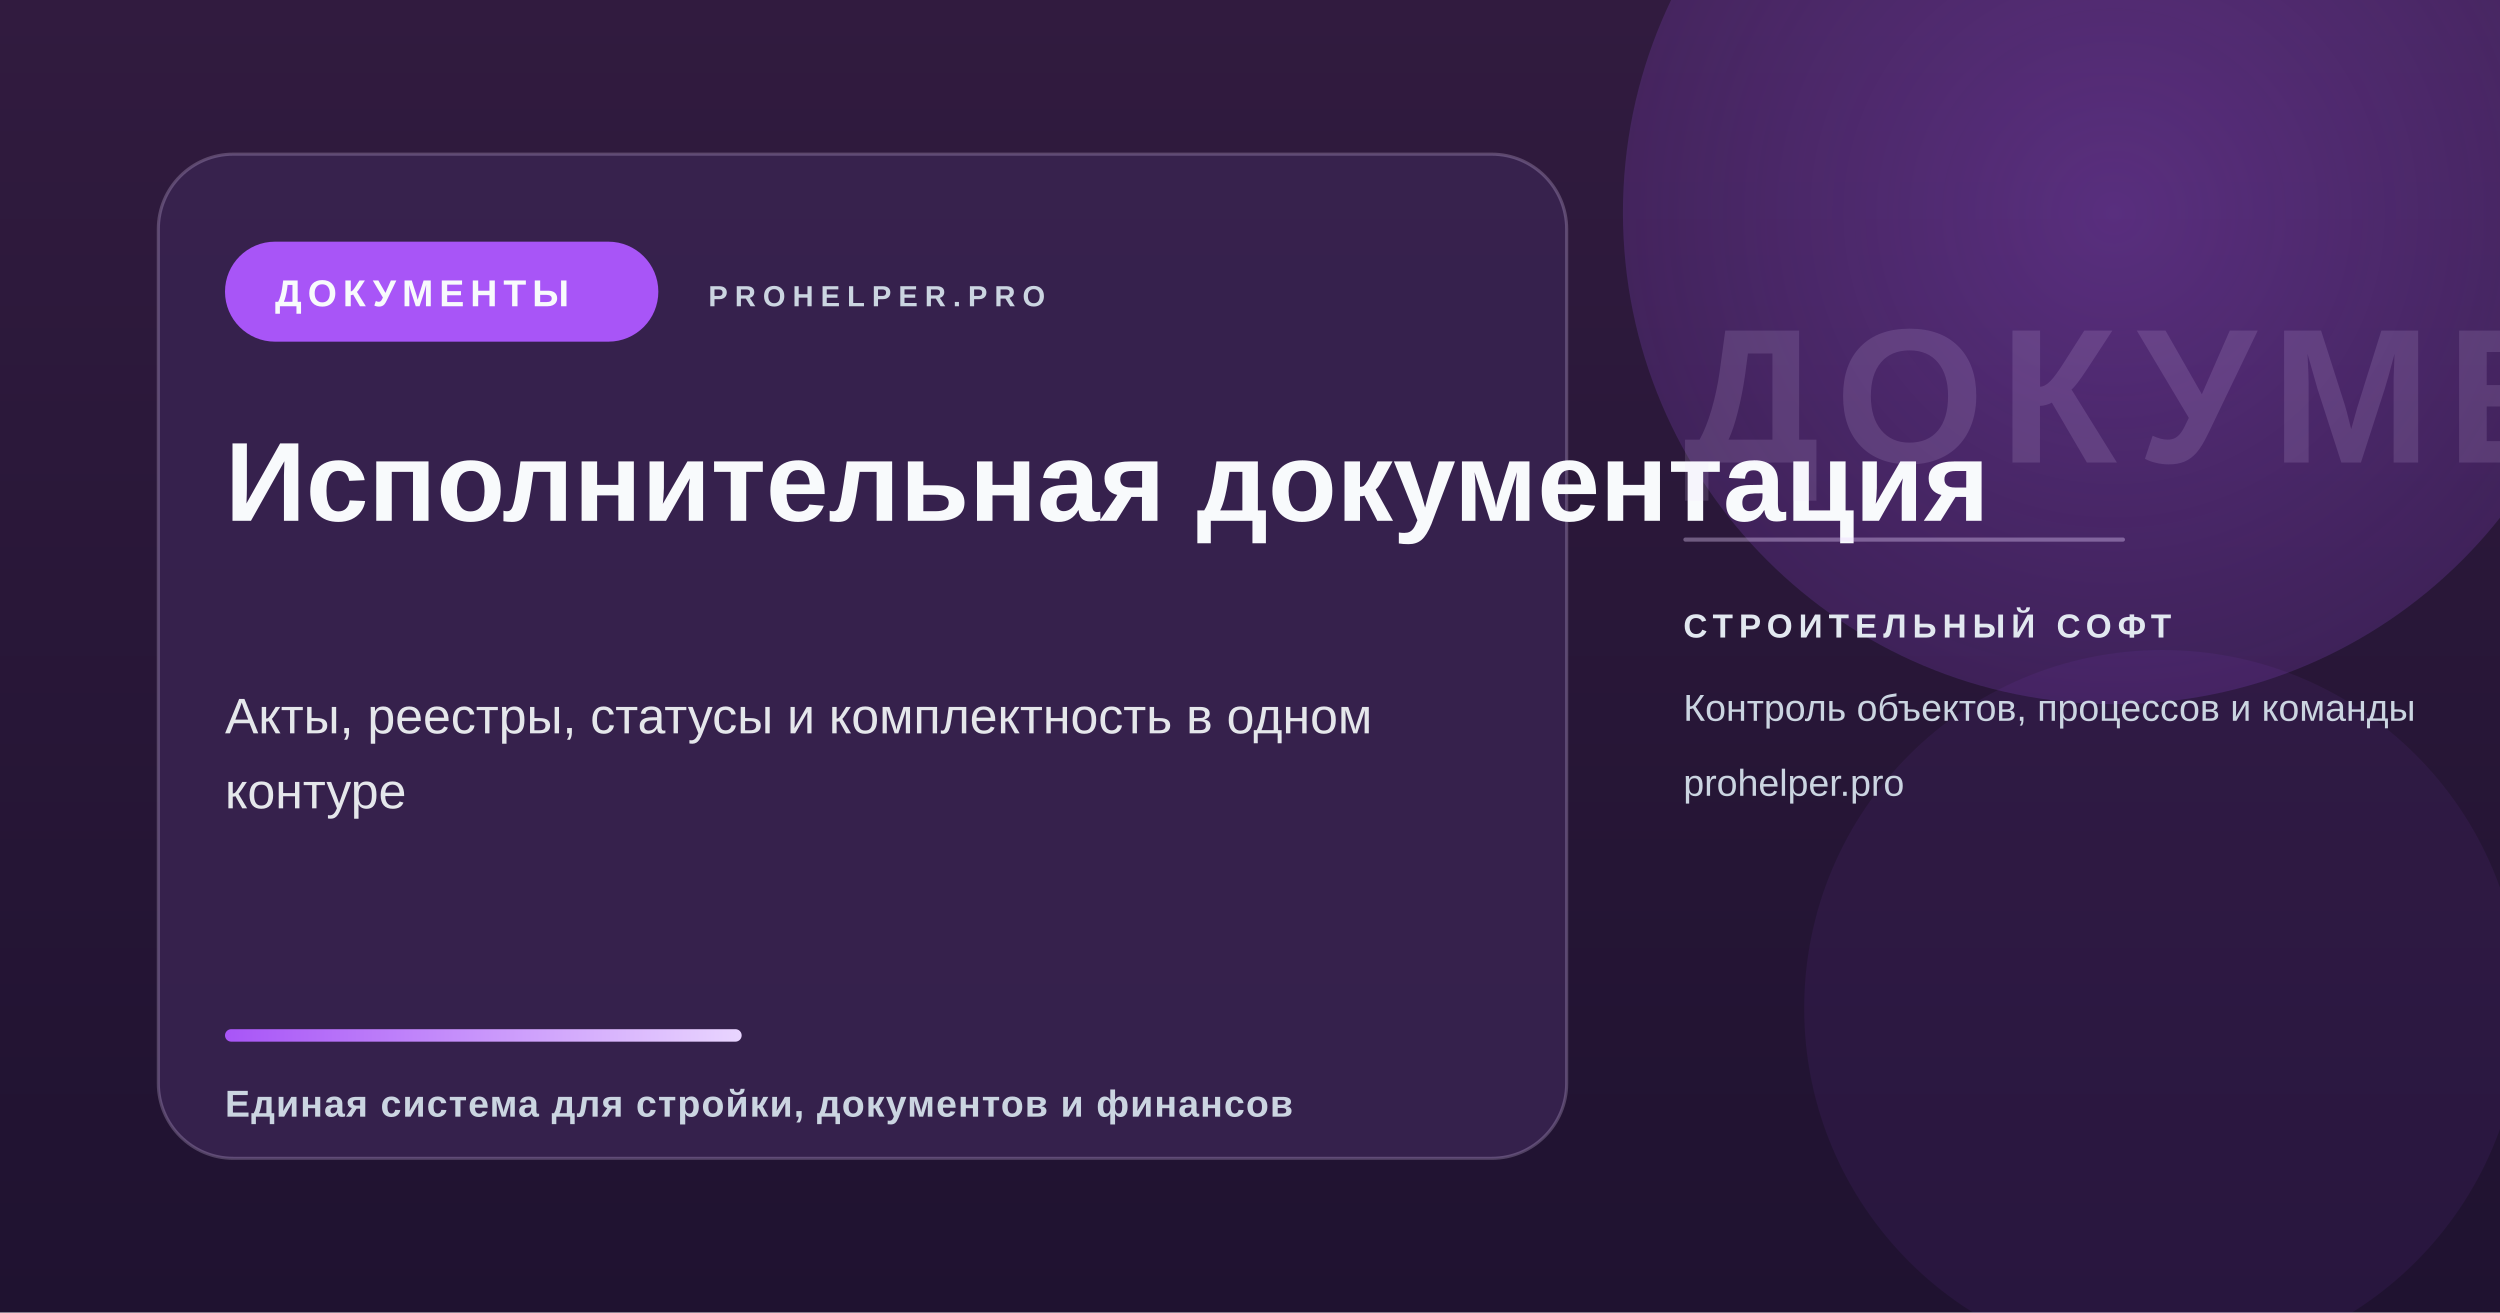
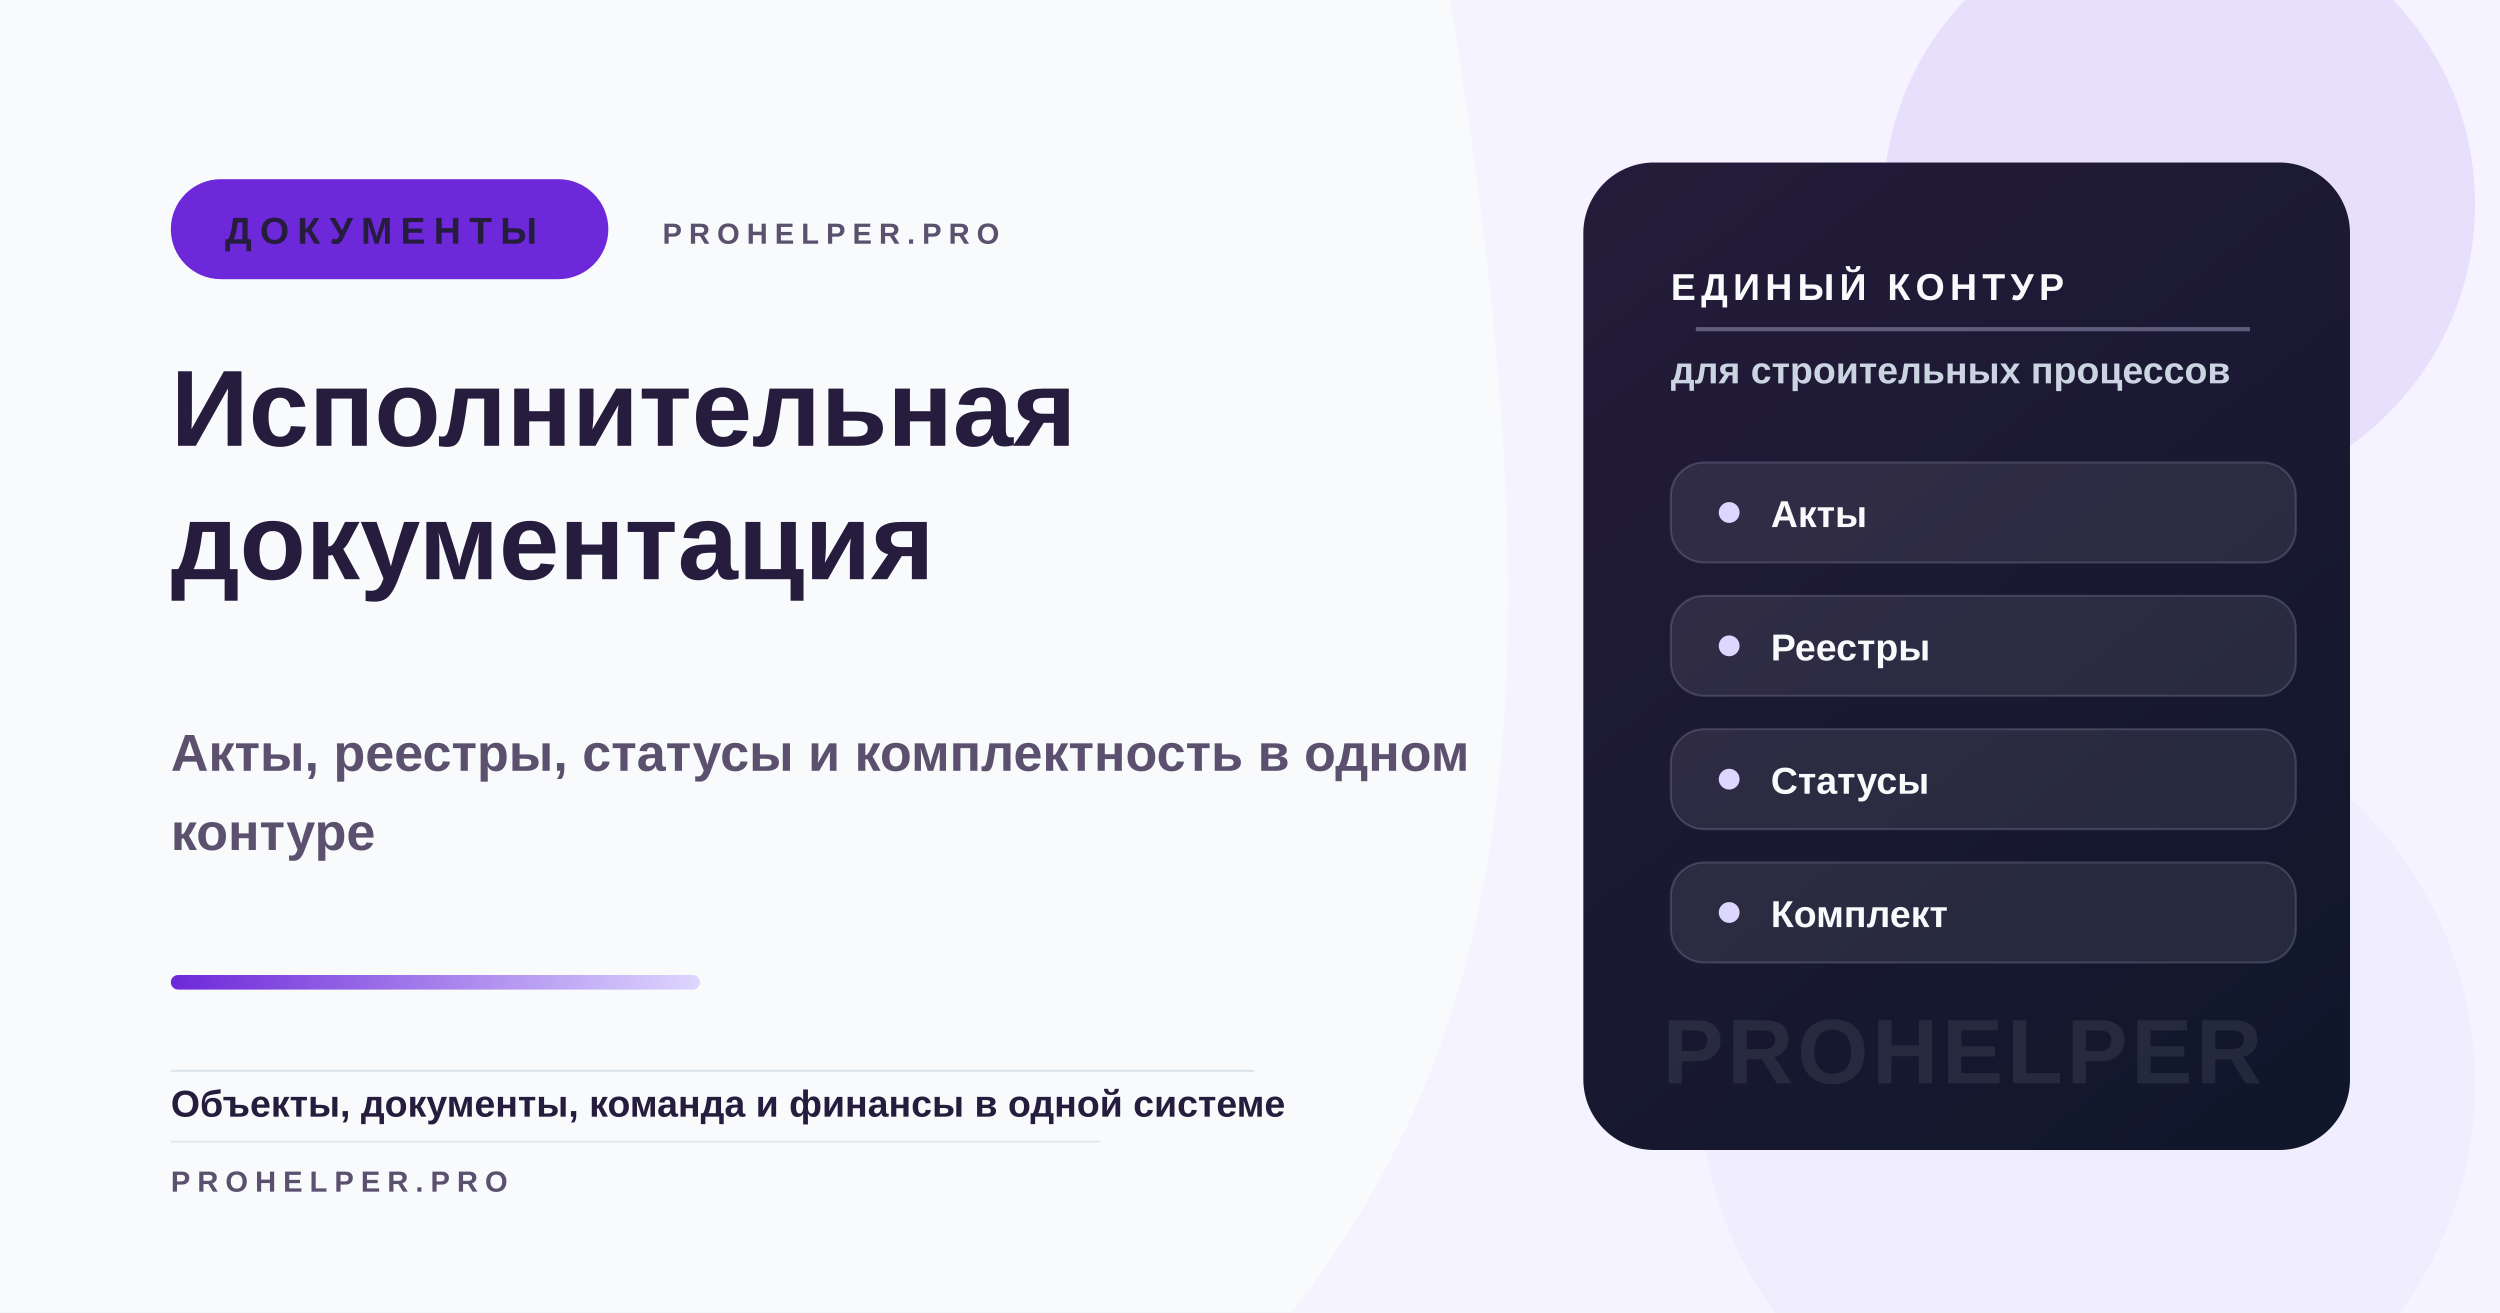
<svg xmlns="http://www.w3.org/2000/svg" width="1200" height="630" viewBox="0 0 1200 630" fill="none">
  <defs>
-     <linearGradient id="bg-construction-documents" x1="600" y1="0" x2="600" y2="630" gradientUnits="userSpaceOnUse">
-       <stop stop-color="#311B3F" />
-       <stop offset="1" stop-color="#1F1230" />
+     <linearGradient id="panel-construction-documents" x1="760" y1="82" x2="1128" y2="548" gradientUnits="userSpaceOnUse">
+       <stop stop-color="#251B3A" />
+       <stop offset="1" stop-color="#0F172A" />
    </linearGradient>
-     <radialGradient id="glow-construction-documents" cx="0" cy="0" r="1" gradientUnits="userSpaceOnUse" gradientTransform="translate(1015 102) rotate(123.5) scale(472 472)">
-       <stop stop-color="#A855F7" stop-opacity="0.35" />
-       <stop offset="1" stop-color="#A855F7" stop-opacity="0" />
-     </radialGradient>
-     <linearGradient id="line-construction-documents" x1="0" y1="0" x2="1" y2="0">
-       <stop stop-color="#A855F7" />
-       <stop offset="1" stop-color="#E9D5FF" />
+     <linearGradient id="accent-construction-documents" x1="0" y1="0" x2="1" y2="0">
+       <stop stop-color="#6D28D9" />
+       <stop offset="1" stop-color="#DDD6FE" />
    </linearGradient>
    <style>
-       .eyebrow { font: 700 18px 'Segoe UI', 'Arial', sans-serif; letter-spacing: 0.16em; fill: #F8FAFC; }
-       .brand-secondary { font: 600 14px 'Segoe UI', 'Arial', sans-serif; letter-spacing: 0.24em; fill: #CBD5E1; }
-       .title { font: 700 54px 'Segoe UI', 'Arial', sans-serif; fill: #F8FAFC; }
-       .subtitle { font: 500 24px 'Segoe UI', 'Arial', sans-serif; fill: #E5E7EB; }
-       .meta { font: 600 18px 'Segoe UI', 'Arial', sans-serif; fill: #CBD5E1; letter-spacing: 0.03em; }
-       .mark { font-family: 'Segoe UI', 'Arial', sans-serif; font-weight: 800; fill: #E9D5FF; opacity: 0.14; }
-       .mark-caption { font: 700 16px 'Segoe UI', 'Arial', sans-serif; fill: #E2E8F0; letter-spacing: 0.18em; }
-       .mark-support { font: 500 18px 'Segoe UI', 'Arial', sans-serif; fill: #CBD5E1; }
+       .brand { font-family: 'Segoe UI', Arial, sans-serif; font-size: 18px; font-weight: 800; letter-spacing: 0.22em; fill: #261C3D; }
+       .domain { font-family: 'Segoe UI', Arial, sans-serif; font-size: 14px; font-weight: 700; letter-spacing: 0.24em; fill: #5B516F; }
+       .title { font-family: 'Segoe UI', Arial, sans-serif; font-size: 52px; font-weight: 800; fill: #261C3D; }
+       .subtitle { font-family: 'Segoe UI', Arial, sans-serif; font-size: 25px; font-weight: 600; fill: #5B516F; }
+       .footer { font-family: 'Segoe UI', Arial, sans-serif; font-size: 18px; font-weight: 700; fill: #261C3D; }
+       .panel-title { font-family: 'Segoe UI', Arial, sans-serif; font-size: 18px; font-weight: 800; letter-spacing: 0.14em; fill: #F8FAFC; }
+       .panel-copy { font-family: 'Segoe UI', Arial, sans-serif; font-size: 18px; font-weight: 600; fill: #CBD5E1; }
+       .capability { font-family: 'Segoe UI', Arial, sans-serif; font-size: 18px; font-weight: 700; fill: #F8FAFC; }
+       .stamp { font-family: 'Segoe UI', Arial, sans-serif; font-size: 44px; font-weight: 900; letter-spacing: 0.04em; fill: #F8FAFC; opacity: 0.08; }
    </style>
  </defs>
-   <rect width="1200" height="630" fill="url(#bg-construction-documents)" />
-   <circle cx="1015" cy="102" r="236" fill="url(#glow-construction-documents)" />
-   <circle cx="1038" cy="484" r="172" fill="#A855F7" fill-opacity="0.07" />
-   <rect x="76" y="74" width="676" height="482" rx="36" fill="#38234F" fill-opacity="0.9" stroke="#E9D5FF" stroke-opacity="0.24" stroke-width="1.5" />
-   <rect x="108" y="116" width="208" height="48" rx="24" fill="#A855F7" />
-   <text x="132" y="147" class="eyebrow">ДОКУМЕНТЫ</text>
-   <text x="340" y="147" class="brand-secondary">PROHELPER.PRO</text>
-   <text x="108" y="250" class="title">Исполнительная документация</text>
-   <text x="108" y="352" class="subtitle">Акты, реестры, статусы и комплектность в одном</text>
-   <text x="108" y="388" class="subtitle">контуре</text>
-   <rect x="108" y="494" width="248" height="6" rx="3" fill="url(#line-construction-documents)" />
-   <text x="108" y="536" class="meta">Единая система для стройки, документов и финансов</text>
-   <text x="808" y="222" class="mark" font-size="92" letter-spacing="0.08em">ДОКУМЕНТЫ</text>
-   <rect x="808" y="258" width="212" height="2" rx="1" fill="#E9D5FF" fill-opacity="0.36" />
-   <text x="808" y="306" class="mark-caption">СТРОИТЕЛЬНЫЙ СОФТ</text>
-   <text x="808" y="346" class="mark-support">Контроль объектов, процессов и команды</text>
-   <text x="808" y="382" class="mark-support">prohelper.pro</text>
+   <rect width="1200" height="630" fill="#F8FAFC" />
+   <path d="M696 0H1200V630H620C724 496 751 334 696 0Z" fill="#F5F3FF" />
+   <path d="M82 514H602" stroke="#CBD5E1" stroke-width="1" stroke-opacity="0.6" />
+   <path d="M82 548H528" stroke="#E2E8F0" stroke-width="1" />
+   <circle cx="1046" cy="98" r="142" fill="#6D28D9" fill-opacity="0.10" />
+   <circle cx="1002" cy="520" r="186" fill="#DDD6FE" fill-opacity="0.18" />
+   <rect x="760" y="78" width="368" height="474" rx="34" fill="url(#panel-construction-documents)" />
+   <path d="M814 158H1080" stroke="#DDD6FE" stroke-width="2" stroke-opacity="0.35" />
+   <text x="802" y="144" class="panel-title">ЕДИНЫЙ КОНТУР</text>
+   <text x="802" y="184" class="panel-copy">для строительных процессов</text>
+   <g>
+     <rect x="802" y="222" width="300" height="48" rx="16" fill="#FFFFFF" fill-opacity="0.08" stroke="#DDD6FE" stroke-opacity="0.18" />
+     <circle cx="830" cy="246" r="5" fill="#DDD6FE" />
+     <text x="850" y="253" class="capability">Акты</text>
+   </g>
+   <g>
+     <rect x="802" y="286" width="300" height="48" rx="16" fill="#FFFFFF" fill-opacity="0.08" stroke="#DDD6FE" stroke-opacity="0.18" />
+     <circle cx="830" cy="310" r="5" fill="#DDD6FE" />
+     <text x="850" y="317" class="capability">Реестры</text>
+   </g>
+   <g>
+     <rect x="802" y="350" width="300" height="48" rx="16" fill="#FFFFFF" fill-opacity="0.08" stroke="#DDD6FE" stroke-opacity="0.18" />
+     <circle cx="830" cy="374" r="5" fill="#DDD6FE" />
+     <text x="850" y="381" class="capability">Статусы</text>
+   </g>
+   <g>
+     <rect x="802" y="414" width="300" height="48" rx="16" fill="#FFFFFF" fill-opacity="0.08" stroke="#DDD6FE" stroke-opacity="0.18" />
+     <circle cx="830" cy="438" r="5" fill="#DDD6FE" />
+     <text x="850" y="445" class="capability">Комплект</text>
+   </g>
+   <text x="798" y="520" class="stamp">PROHELPER</text>
+   <rect x="82" y="86" width="210" height="48" rx="24" fill="#6D28D9" />
+   <text x="108" y="117" class="brand" fill="#FFFFFF">ДОКУМЕНТЫ</text>
+   <text x="318" y="117" class="domain">PROHELPER.PRO</text>
+   <text x="82" y="214" class="title">Исполнительная</text>
+   <text x="82" y="278" class="title">документация</text>
+   <text x="82" y="370" class="subtitle">Акты, реестры, статусы и комплектность в одном</text>
+   <text x="82" y="408" class="subtitle">контуре</text>
+   <rect x="82" y="468" width="254" height="7" rx="3.5" fill="url(#accent-construction-documents)" />
+   <text x="82" y="536" class="footer">Объекты, документы, команда и финансы в одной системе</text>
+   <text x="82" y="572" class="domain">PROHELPER.PRO</text>
</svg>
